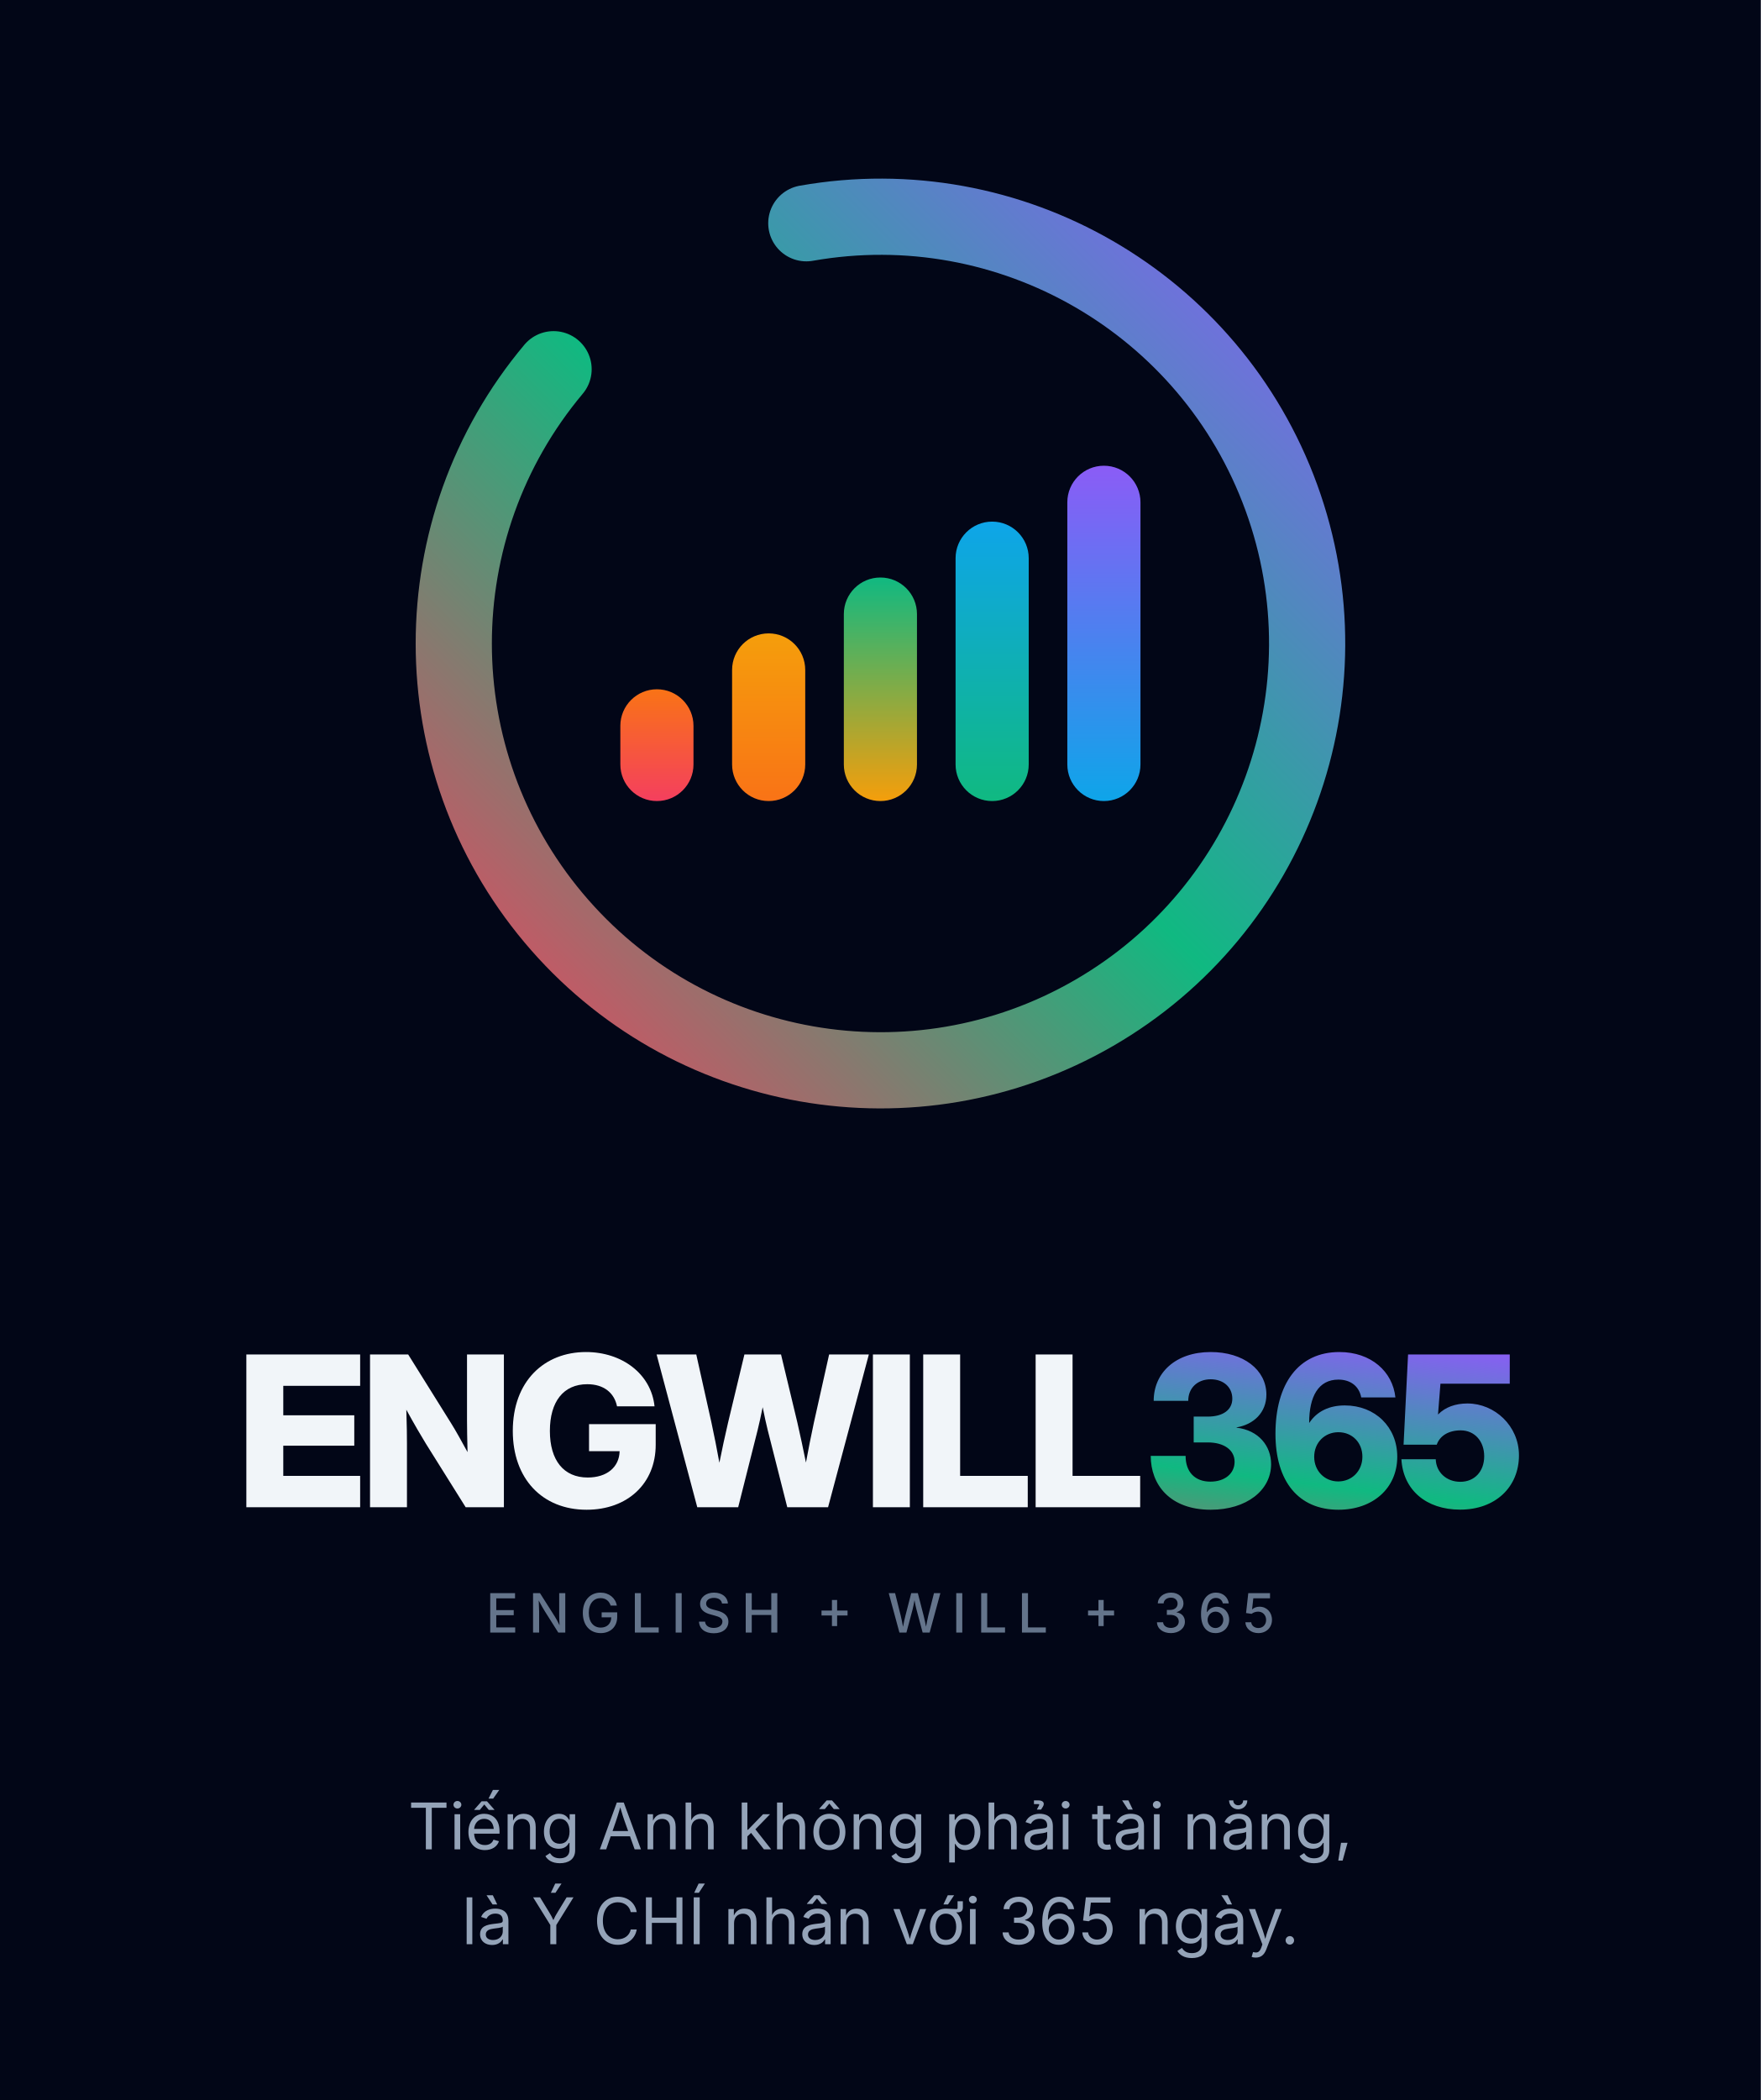
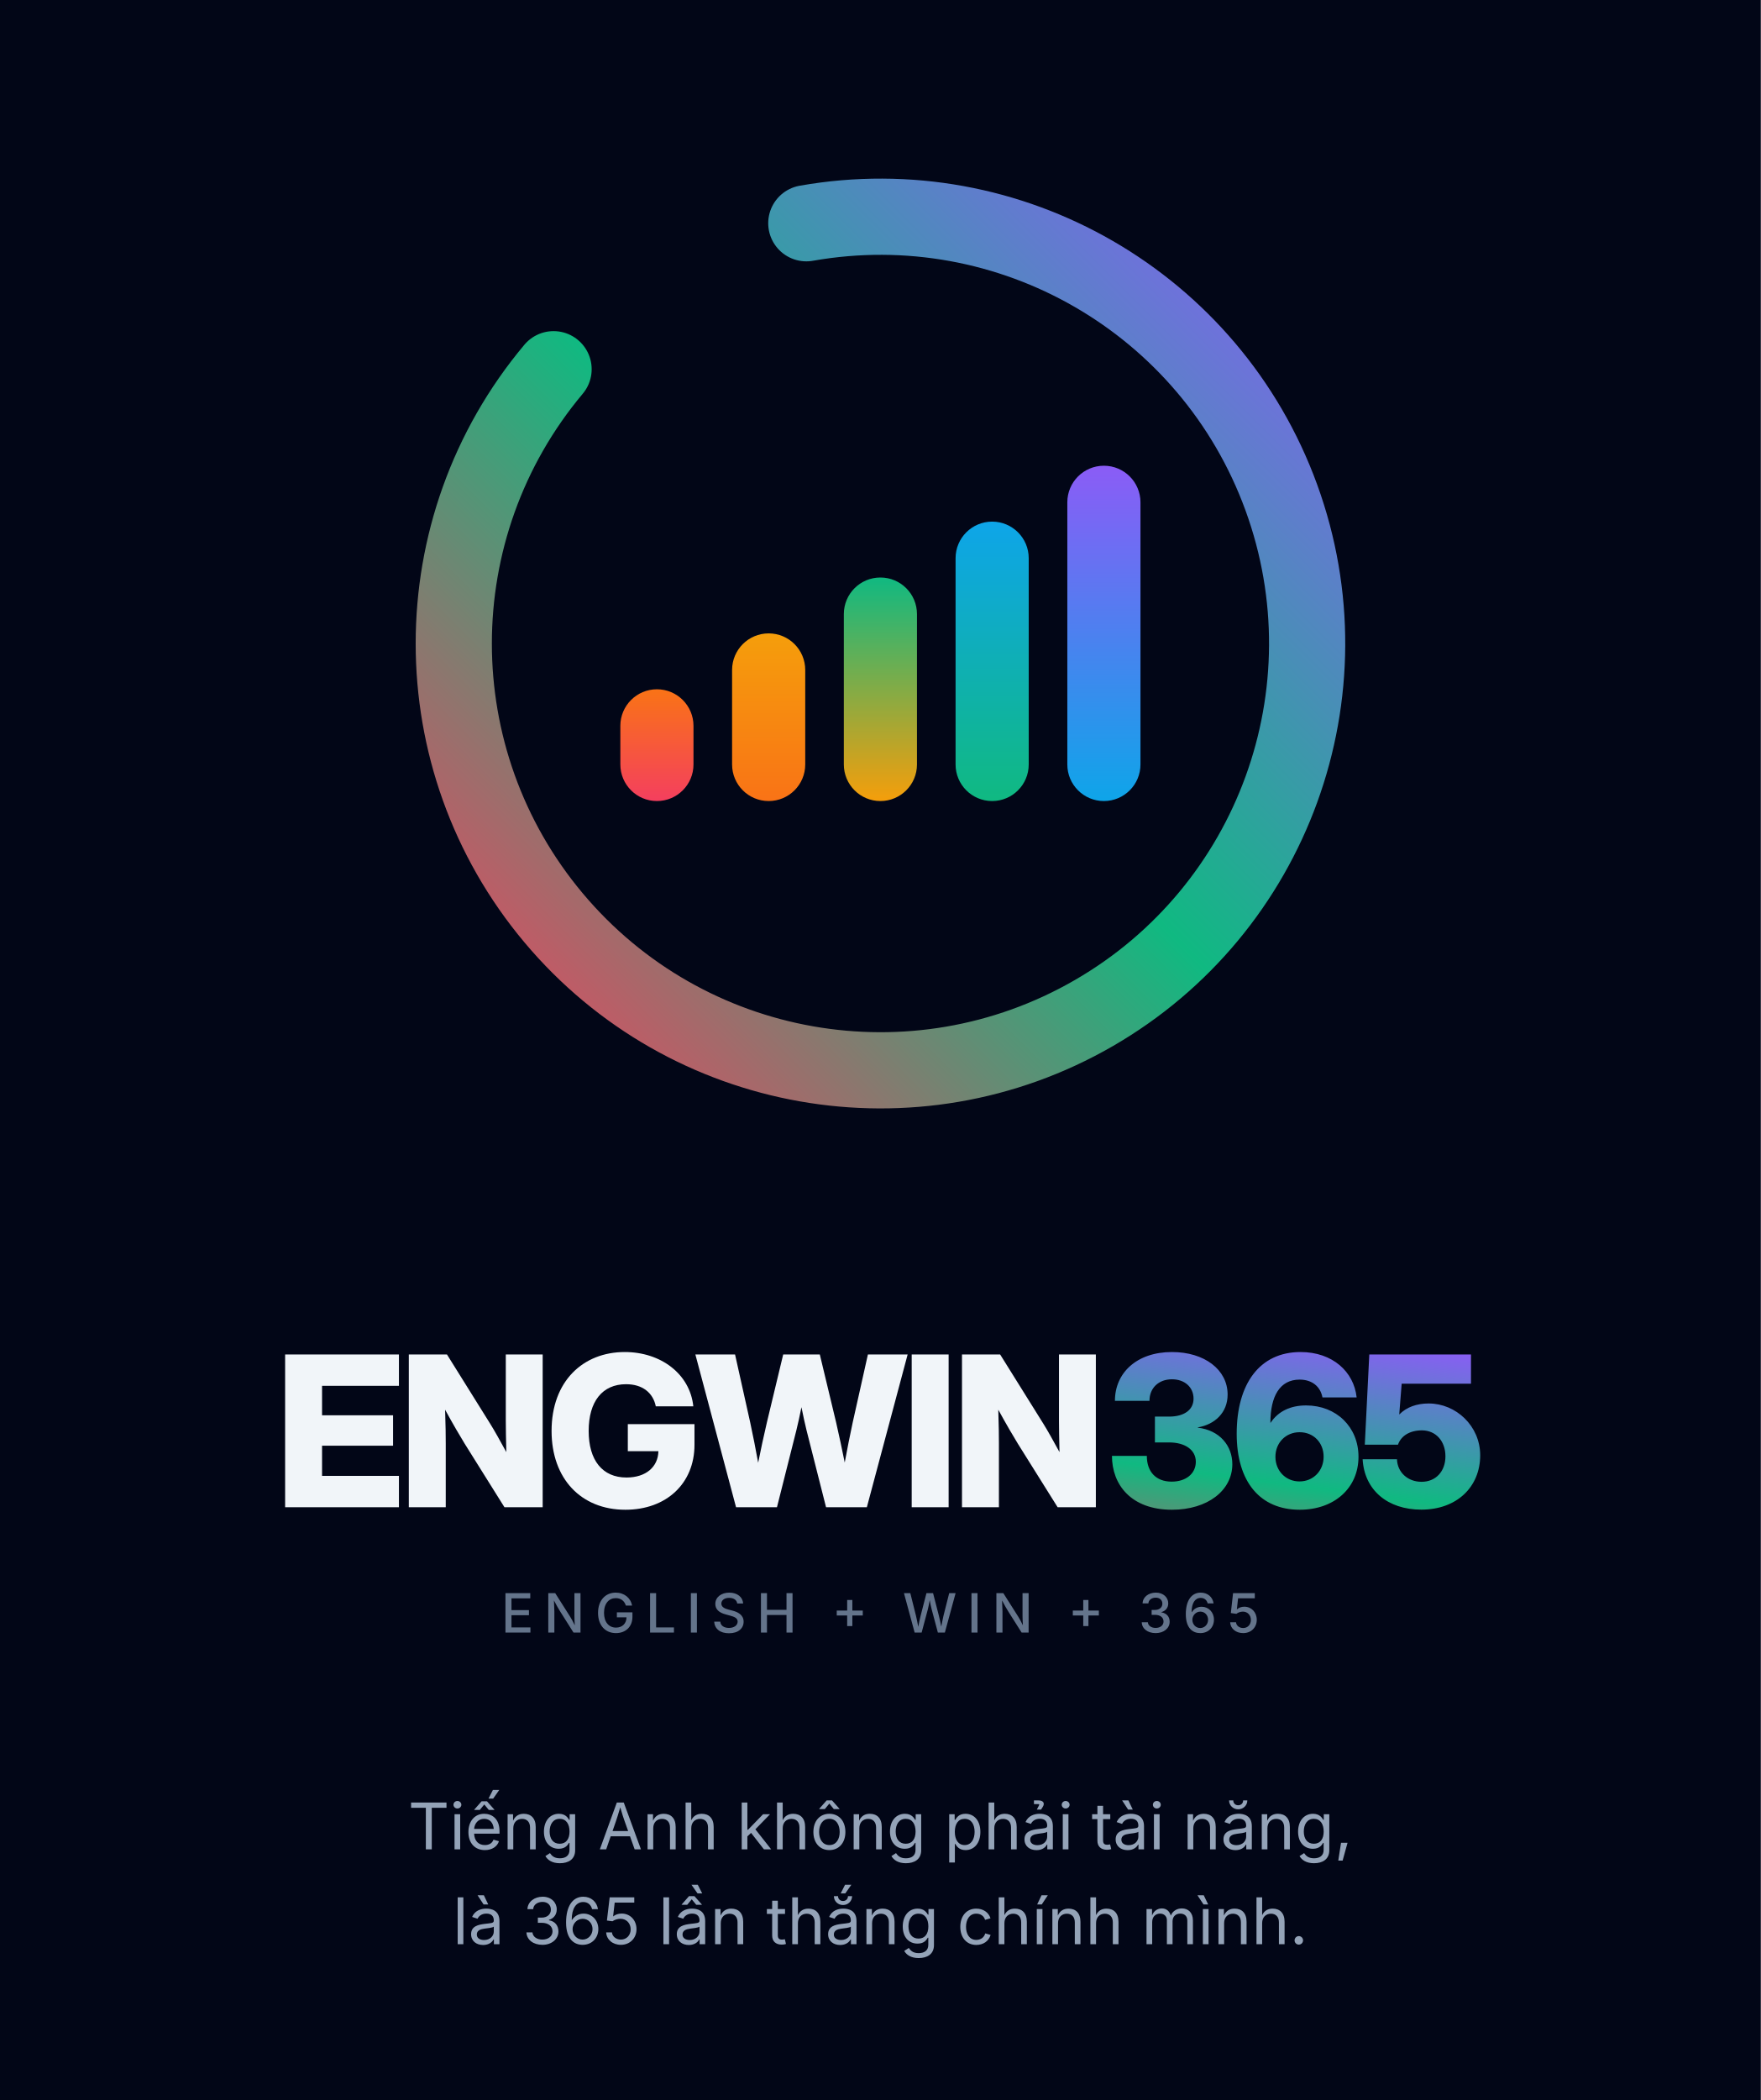
<svg xmlns="http://www.w3.org/2000/svg" viewBox="0 0 520 620" width="520" height="620">
  <defs>
    <linearGradient id="tier1" x1="0" y1="1" x2="0" y2="0">
      <stop offset="0" stop-color="#F43F5E" />
      <stop offset="1" stop-color="#F97316" />
    </linearGradient>
    <linearGradient id="tier2" x1="0" y1="1" x2="0" y2="0">
      <stop offset="0" stop-color="#F97316" />
      <stop offset="1" stop-color="#F59E0B" />
    </linearGradient>
    <linearGradient id="tier3" x1="0" y1="1" x2="0" y2="0">
      <stop offset="0" stop-color="#F59E0B" />
      <stop offset="1" stop-color="#10B981" />
    </linearGradient>
    <linearGradient id="tier4" x1="0" y1="1" x2="0" y2="0">
      <stop offset="0" stop-color="#10B981" />
      <stop offset="1" stop-color="#0EA5E9" />
    </linearGradient>
    <linearGradient id="tier5" x1="0" y1="1" x2="0" y2="0">
      <stop offset="0" stop-color="#0EA5E9" />
      <stop offset="1" stop-color="#8B5CF6" />
    </linearGradient>
    <linearGradient id="ringGrad" x1="0" y1="1" x2="1" y2="0">
      <stop offset="0" stop-color="#F43F5E" />
      <stop offset="0.5" stop-color="#10B981" />
      <stop offset="1" stop-color="#8B5CF6" />
    </linearGradient>
  </defs>
  <rect width="520" height="620" fill="#020617" />
  <g transform="translate(110 40)">
    <path d="M 128.12 25.91 A 126 126 0 1 1 53.48 69.01" fill="none" stroke="url(#ringGrad)" stroke-width="22.50" stroke-linecap="round" />
    <rect x="73.20" y="163.50" width="21.60" height="33.00" rx="10.80" fill="url(#tier1)" />
    <rect x="106.20" y="147.00" width="21.60" height="49.50" rx="10.80" fill="url(#tier2)" />
    <rect x="139.20" y="130.50" width="21.60" height="66.00" rx="10.80" fill="url(#tier3)" />
    <rect x="172.20" y="114.00" width="21.60" height="82.50" rx="10.80" fill="url(#tier4)" />
    <rect x="205.20" y="97.50" width="21.60" height="99.00" rx="10.80" fill="url(#tier5)" />
  </g>
  <g text-anchor="middle">
-     <text text-anchor="middle" x="260" y="445" font-family="Inter Display, Inter, sans-serif" font-size="62" font-weight="800" letter-spacing="-1.86" fill="#F1F5F9">ENGWILL<tspan fill="url(#ringGrad)">365</tspan>
+     <text text-anchor="middle" x="260" y="445" font-family="Inter Display, Inter, sans-serif" font-size="62" font-weight="800" letter-spacing="-1.86" fill="#F1F5F9">ENGWIN<tspan fill="url(#ringGrad)">365</tspan>
    </text>
-     <text x="260" y="482" font-family="Inter, sans-serif" font-size="16" font-weight="500" letter-spacing="3" fill="#64748B">ENGLISH + WILL + 365</text>
+     <text x="260" y="482" font-family="Inter, sans-serif" font-size="16" font-weight="500" letter-spacing="3" fill="#64748B">ENGLISH + WIN + 365</text>
    <text x="260" y="546" font-family="Inter, sans-serif" font-size="19" font-weight="400" fill="#94A3B8">Tiếng Anh không phải tài năng,</text>
-     <text x="260" y="574" font-family="Inter, sans-serif" font-size="19" font-weight="400" fill="#94A3B8">là Ý CHÍ nhân với 365 ngày.</text>
+     <text x="260" y="574" font-family="Inter, sans-serif" font-size="19" font-weight="400" fill="#94A3B8">là 365 lần thắng chính mình.</text>
  </g>
</svg>
